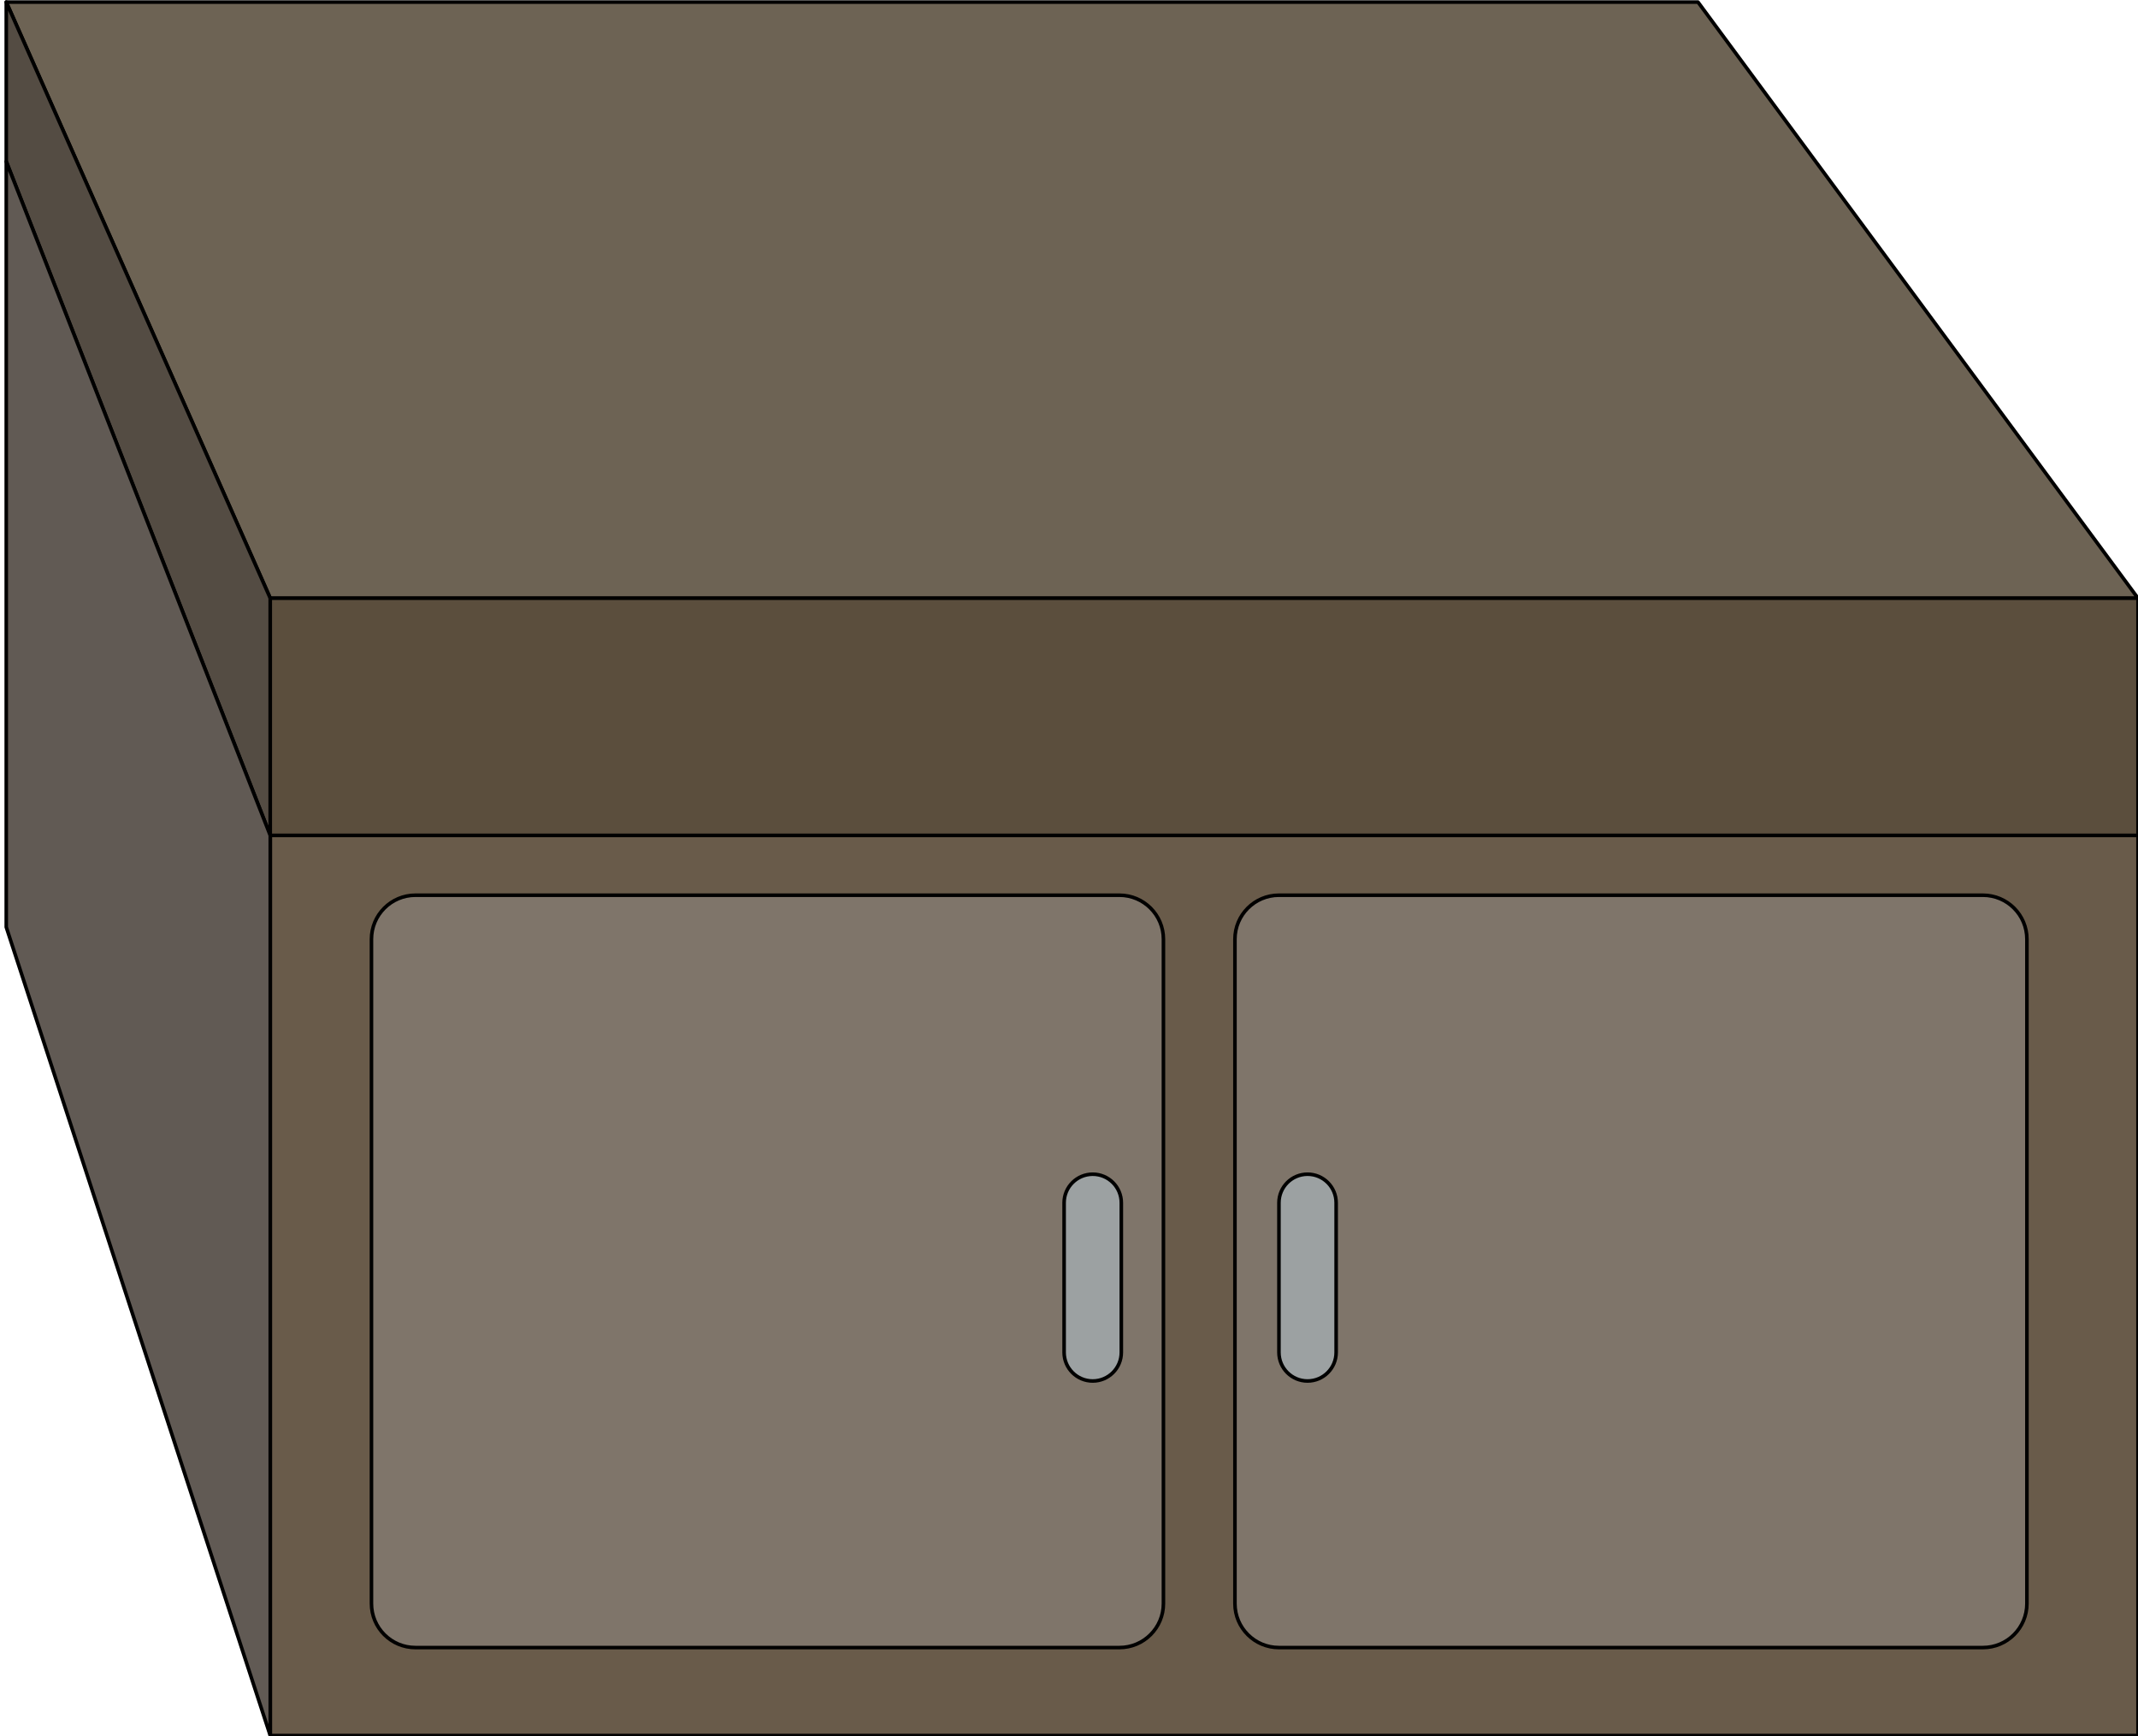
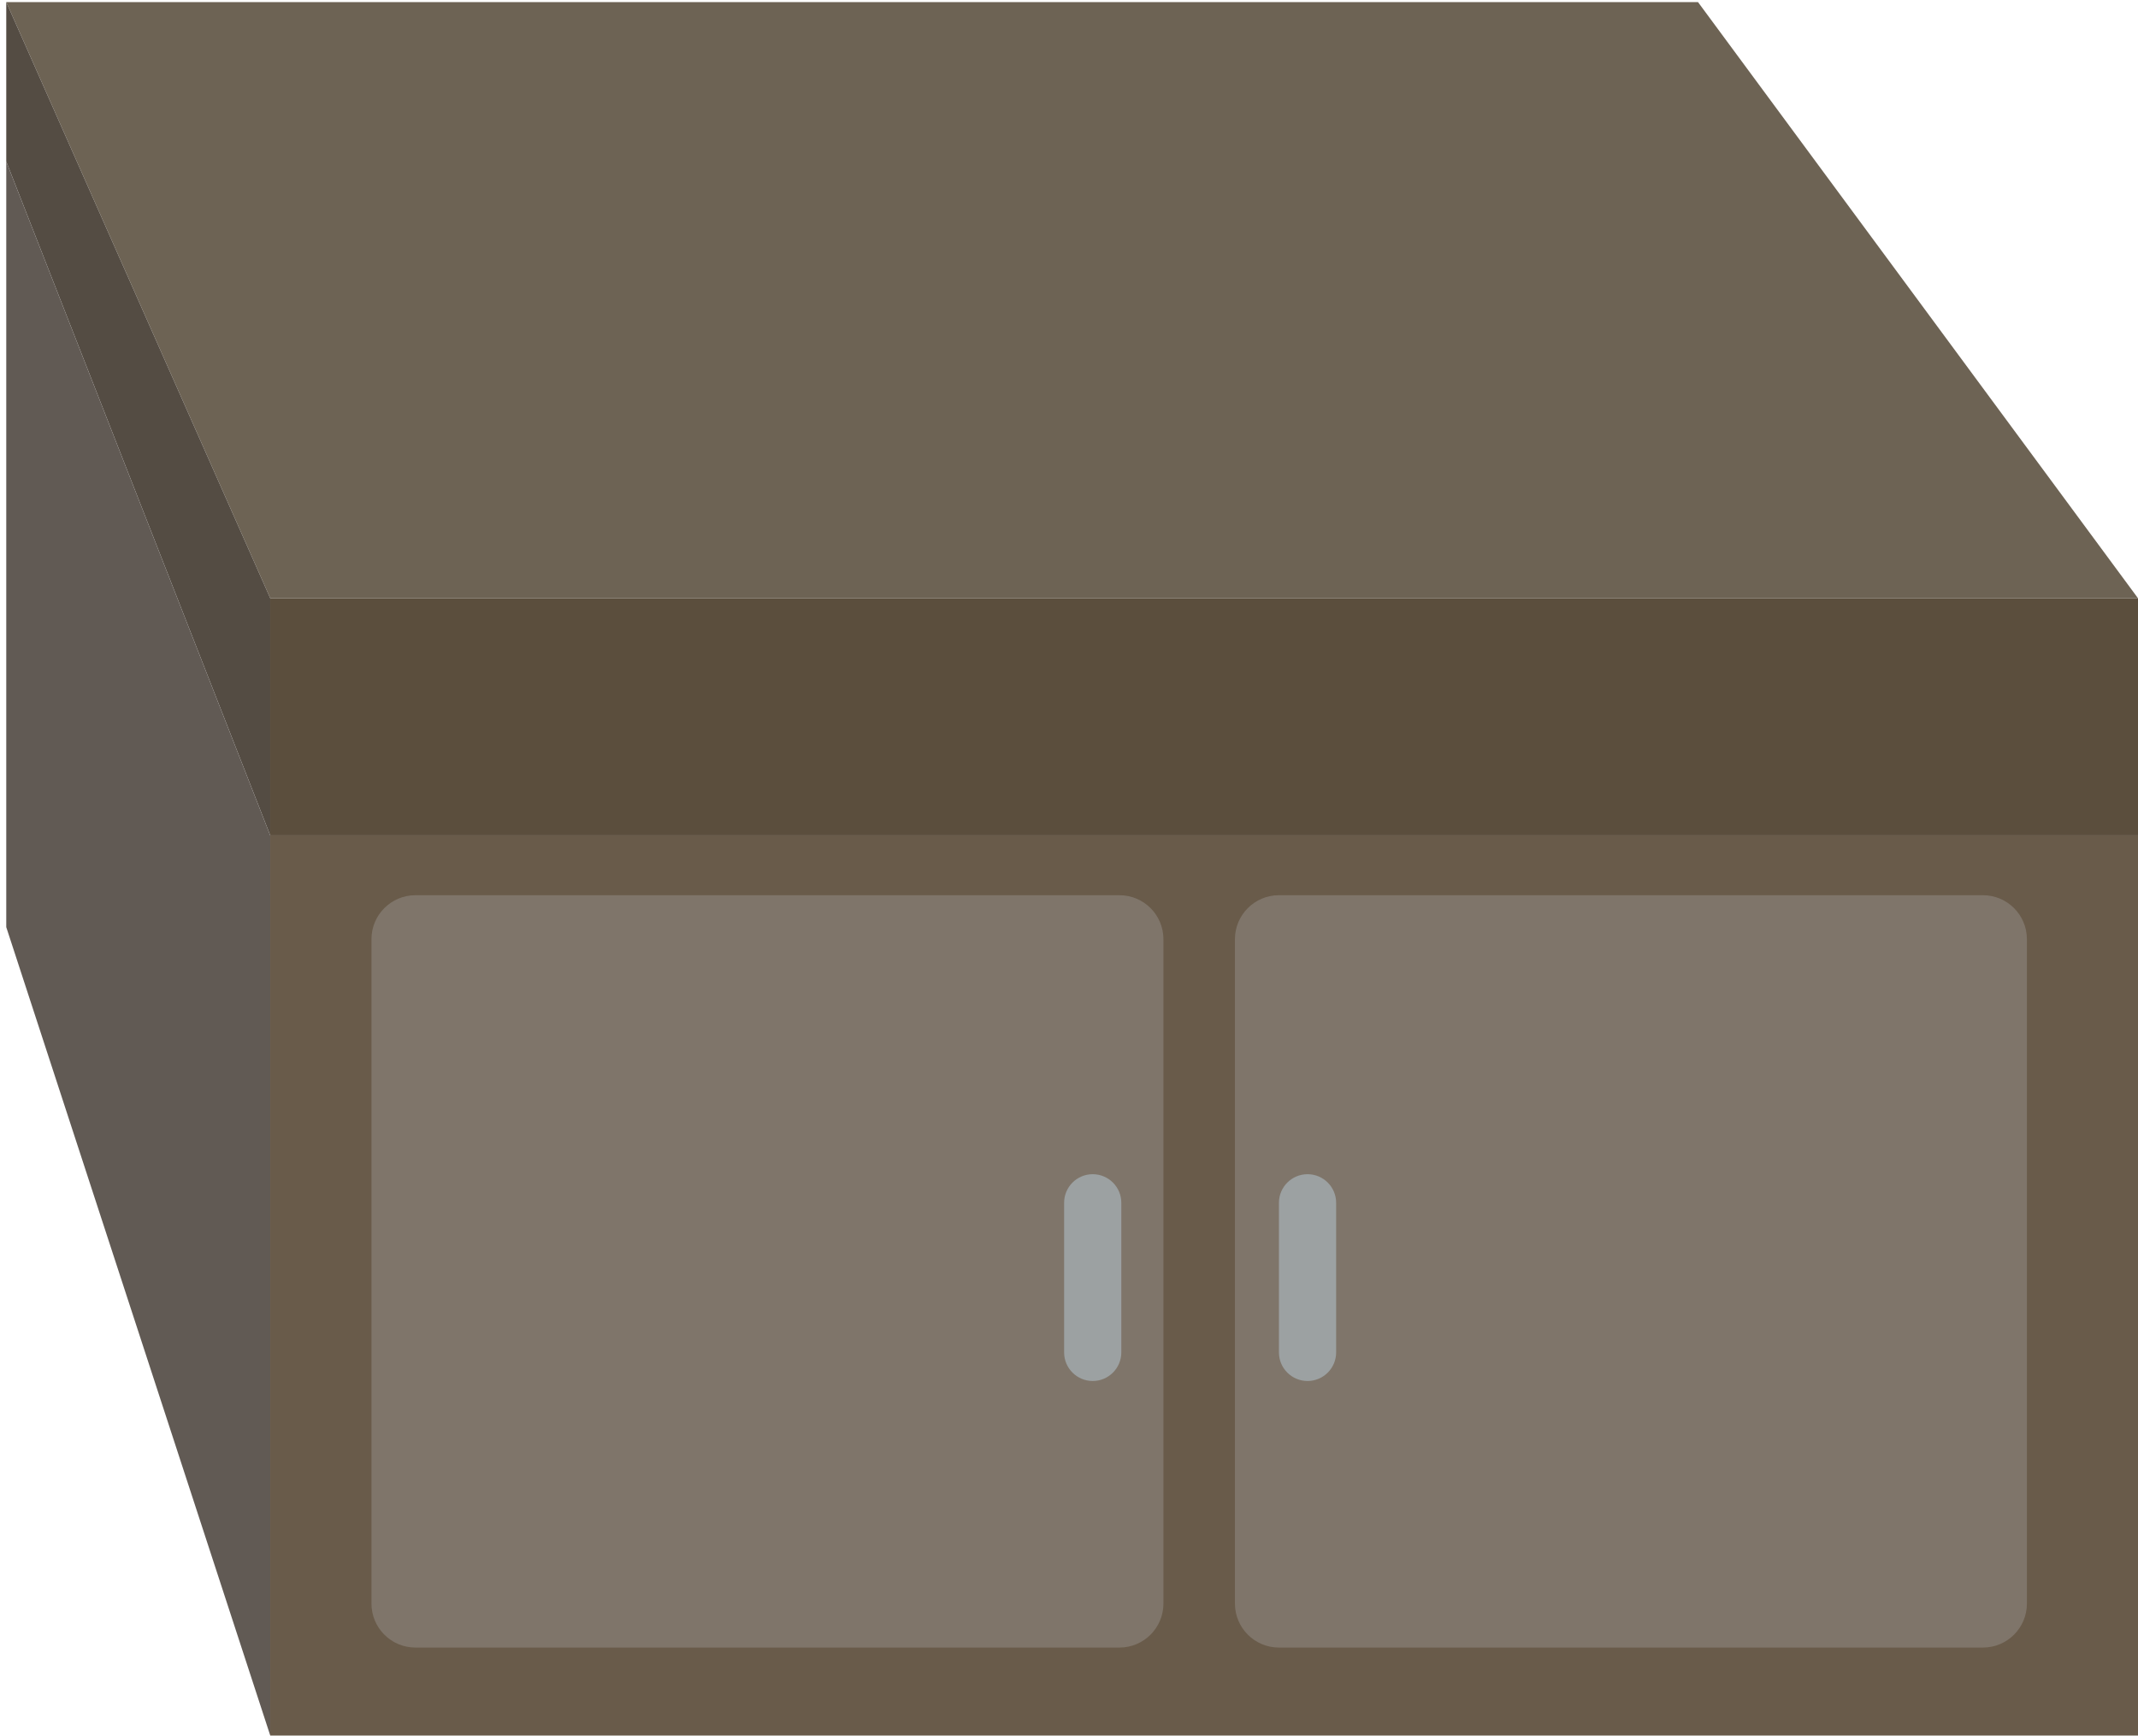
<svg xmlns="http://www.w3.org/2000/svg" version="1.1" id="Layer_1" x="0px" y="0px" width="598.25px" height="485.657px" viewBox="0 0 598.25 485.657" enable-background="new 0 0 598.25 485.657" xml:space="preserve">
  <g>
-     <polygon fill="#6D6354" stroke="#000000" stroke-linejoin="round" stroke-miterlimit="10" points="598.25,167.401 75.623,167.401    1.75,0.583 475.129,0.583  " />
-     <polygon fill="#544C43" stroke="#000000" stroke-linejoin="round" stroke-miterlimit="10" points="1.75,0.583 1.75,45.2    75.623,233.782 75.623,167.401  " />
-     <rect x="75.623" y="167.401" fill="#5B4E3D" stroke="#000000" stroke-linejoin="round" stroke-miterlimit="10" width="522.627" height="66.381" />
-     <rect x="75.623" y="233.782" fill="#695B4A" stroke="#000000" stroke-linejoin="round" stroke-miterlimit="10" width="522.627" height="251.875" />
-     <polygon fill="#615A54" stroke="#000000" stroke-linejoin="round" stroke-miterlimit="10" points="1.75,45.2 1.75,259.432    75.623,485.657 75.623,233.782  " />
-     <path fill="#7F756A" stroke="#000000" stroke-linejoin="round" stroke-miterlimit="10" d="M325.549,448.721   c0,6.802-5.512,12.312-12.312,12.312H116.253c-6.799,0-12.312-5.512-12.312-12.312V262.816c0-6.799,5.513-12.312,12.312-12.312   h196.984c6.8,0,12.312,5.512,12.312,12.312V448.721z" />
-     <path fill="#7F756A" stroke="#000000" stroke-linejoin="round" stroke-miterlimit="10" d="M567.166,448.721   c0,6.802-5.512,12.312-12.312,12.312H357.87c-6.799,0-12.312-5.512-12.312-12.312V262.816c0-6.799,5.515-12.312,12.312-12.312   h196.983c6.801,0,12.312,5.512,12.312,12.312L567.166,448.721L567.166,448.721z" />
-     <path fill="#9CA1A2" stroke="#000000" stroke-linejoin="round" stroke-miterlimit="10" d="M313.764,378.436   c0,4.42-3.585,8.004-8.002,8.004l0,0c-4.422,0-8.005-3.584-8.005-8.004v-41.86c0-4.421,3.583-8.003,8.005-8.003l0,0   c4.417,0,8.002,3.583,8.002,8.003V378.436z" />
-     <path fill="#9CA1A2" stroke="#000000" stroke-linejoin="round" stroke-miterlimit="10" d="M373.876,378.436   c0,4.42-3.583,8.004-8.003,8.004l0,0c-4.421,0-8.003-3.584-8.003-8.004v-41.86c0-4.421,3.582-8.003,8.003-8.003l0,0   c4.42,0,8.003,3.583,8.003,8.003V378.436z" />
+     <polygon fill="#6D6354" points="598.25,167.401 75.623,167.401 1.75,0.583 475.129,0.583  " />
+     <polygon fill="#544C43" points="1.75,0.583 1.75,45.2 75.623,233.782 75.623,167.401  " />
+     <rect x="75.623" y="167.401" fill="#5B4E3D" width="522.627" height="66.381" />
+     <rect x="75.623" y="233.782" fill="#695B4A" width="522.627" height="251.875" />
+     <polygon fill="#615A54" points="1.75,45.2 1.75,259.432 75.623,485.657 75.623,233.782  " />
+     <path fill="#7F756A" d="M325.549,448.721c0,6.803-5.512,12.312-12.312,12.312H116.253c-6.799,0-12.312-5.512-12.312-12.312V262.816   c0-6.799,5.513-12.312,12.312-12.312h196.984c6.8,0,12.312,5.512,12.312,12.312V448.721z" />
+     <path fill="#7F756A" d="M567.166,448.721c0,6.803-5.512,12.312-12.312,12.312H357.87c-6.799,0-12.312-5.512-12.312-12.312V262.816   c0-6.799,5.516-12.312,12.312-12.312h196.983c6.801,0,12.312,5.512,12.312,12.312L567.166,448.721L567.166,448.721z" />
+     <path fill="#9CA1A2" d="M313.764,378.436c0,4.42-3.585,8.004-8.002,8.004l0,0c-4.422,0-8.005-3.584-8.005-8.004v-41.859   c0-4.422,3.583-8.004,8.005-8.004l0,0c4.417,0,8.002,3.584,8.002,8.004V378.436z" />
+     <path fill="#9CA1A2" d="M373.876,378.436c0,4.42-3.583,8.004-8.003,8.004l0,0c-4.421,0-8.003-3.584-8.003-8.004v-41.859   c0-4.422,3.582-8.004,8.003-8.004l0,0c4.42,0,8.003,3.584,8.003,8.004V378.436z" />
  </g>
</svg>
